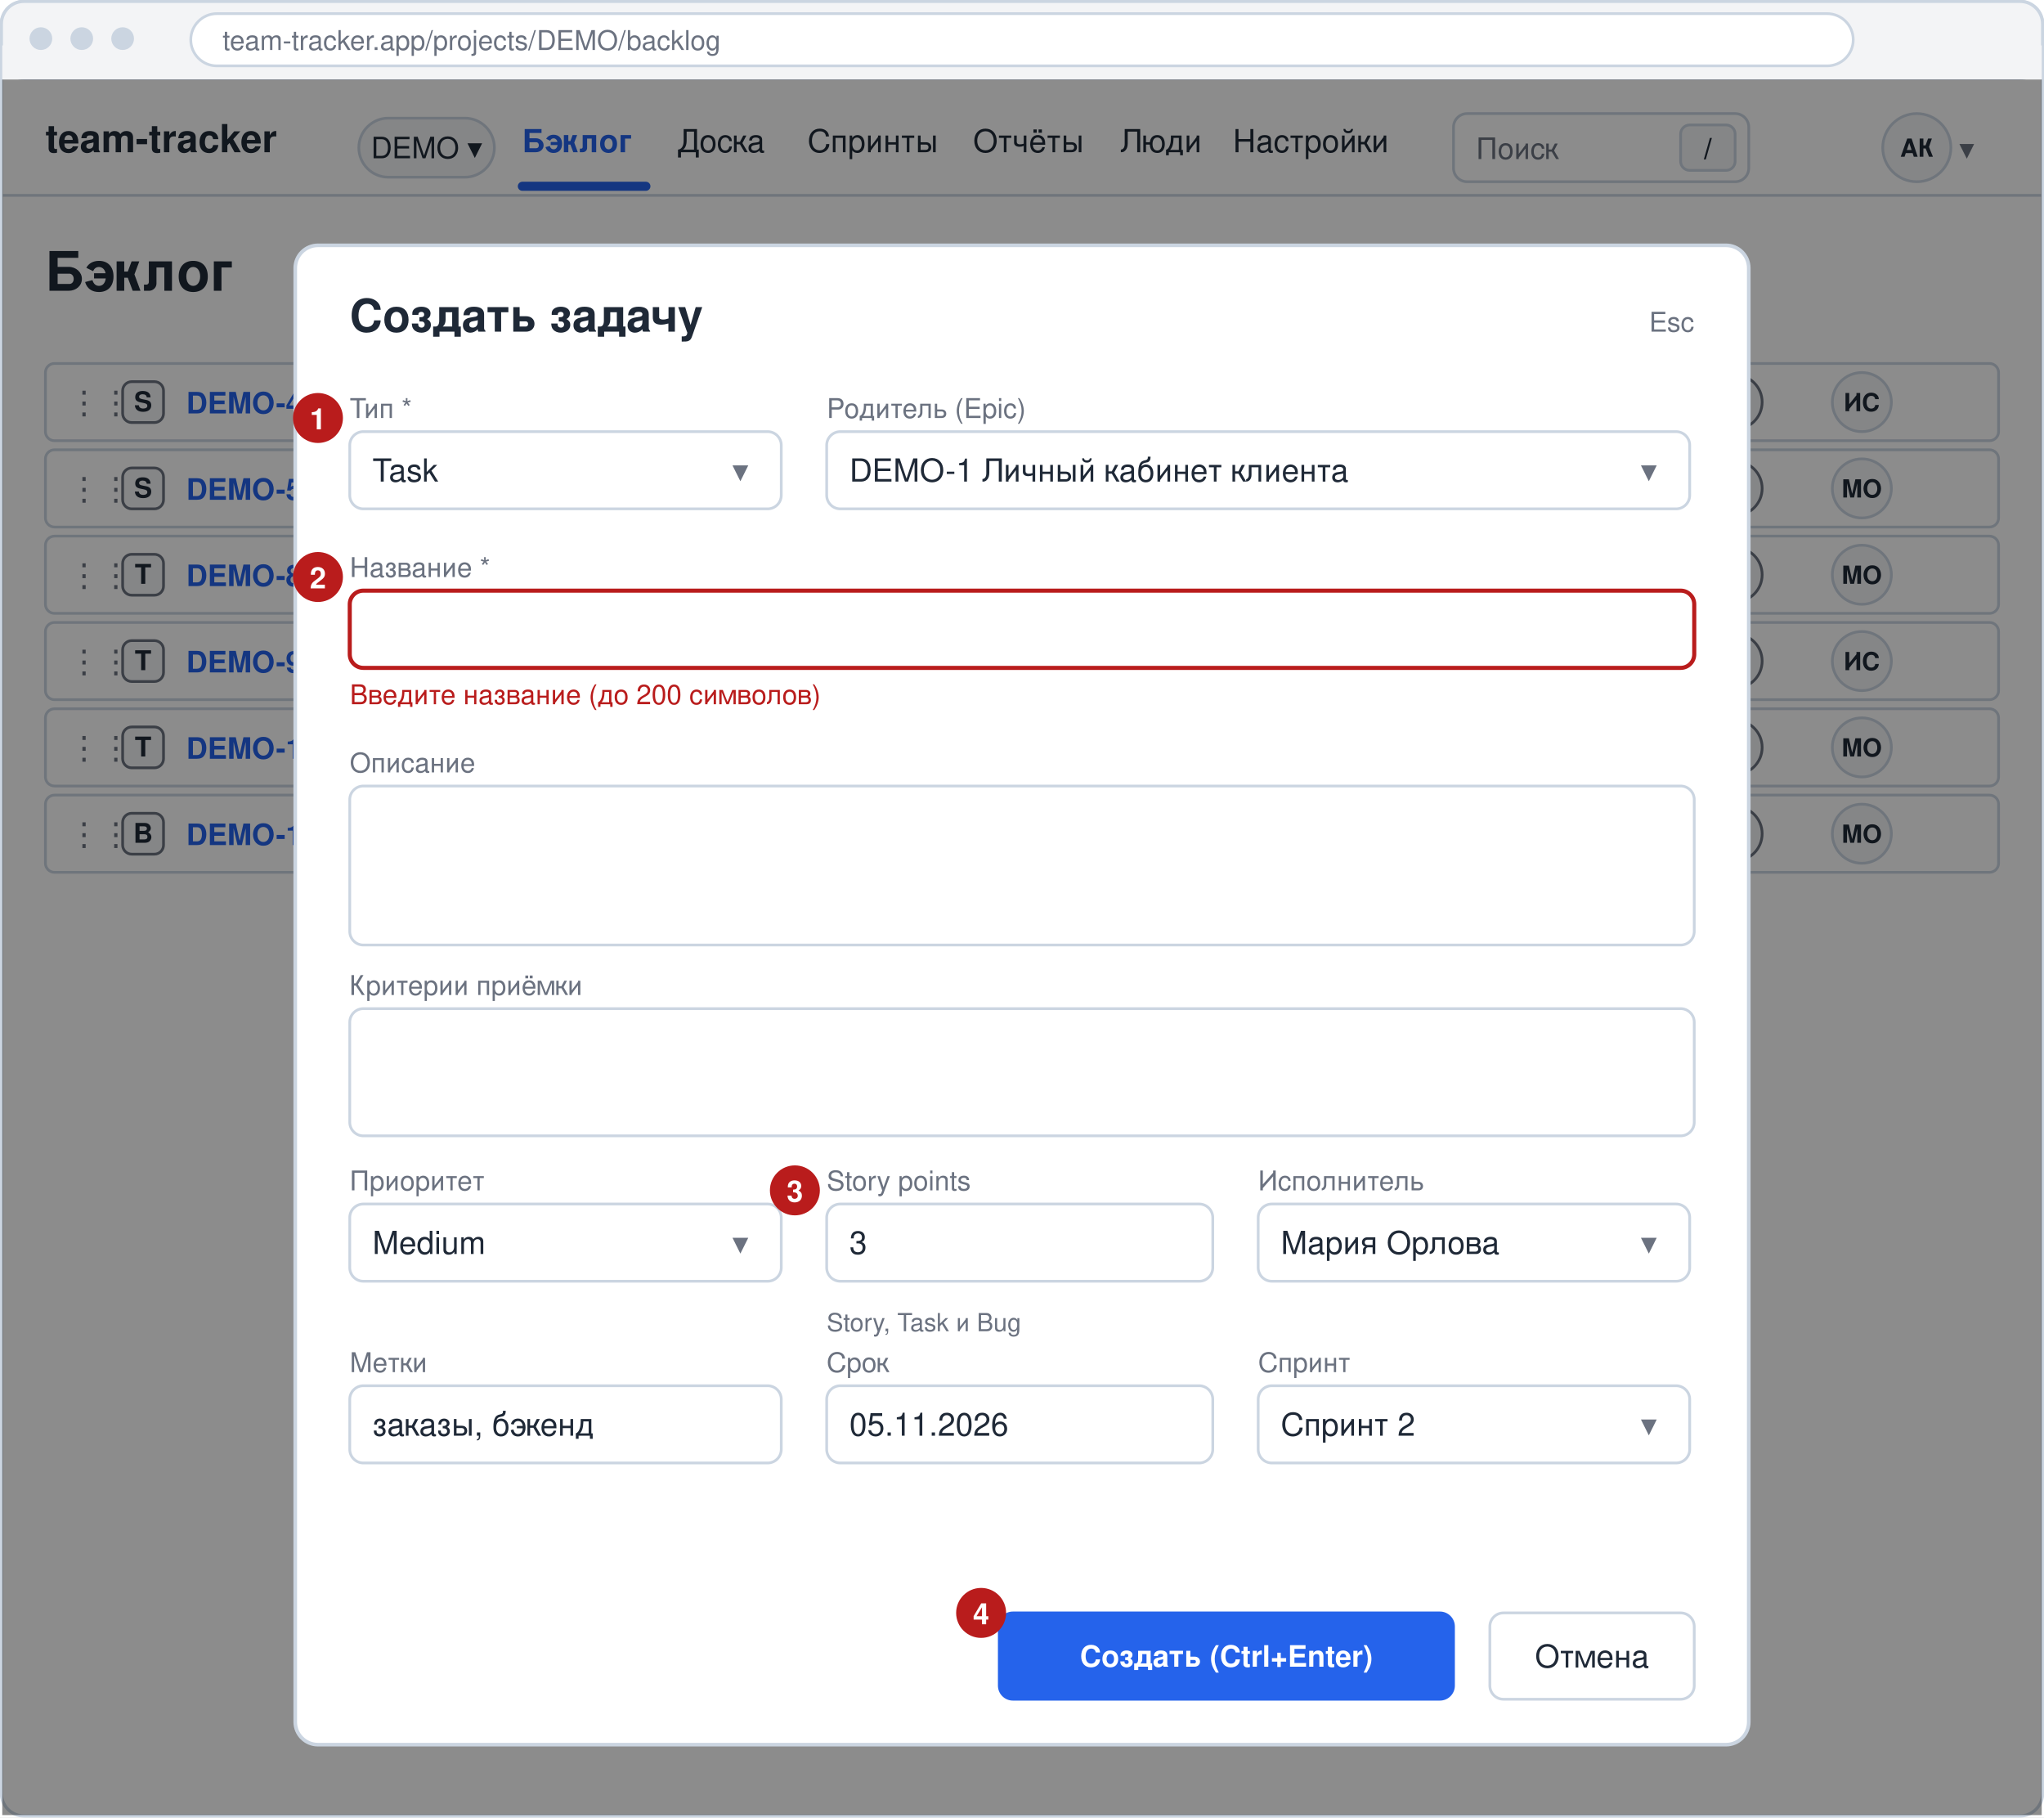
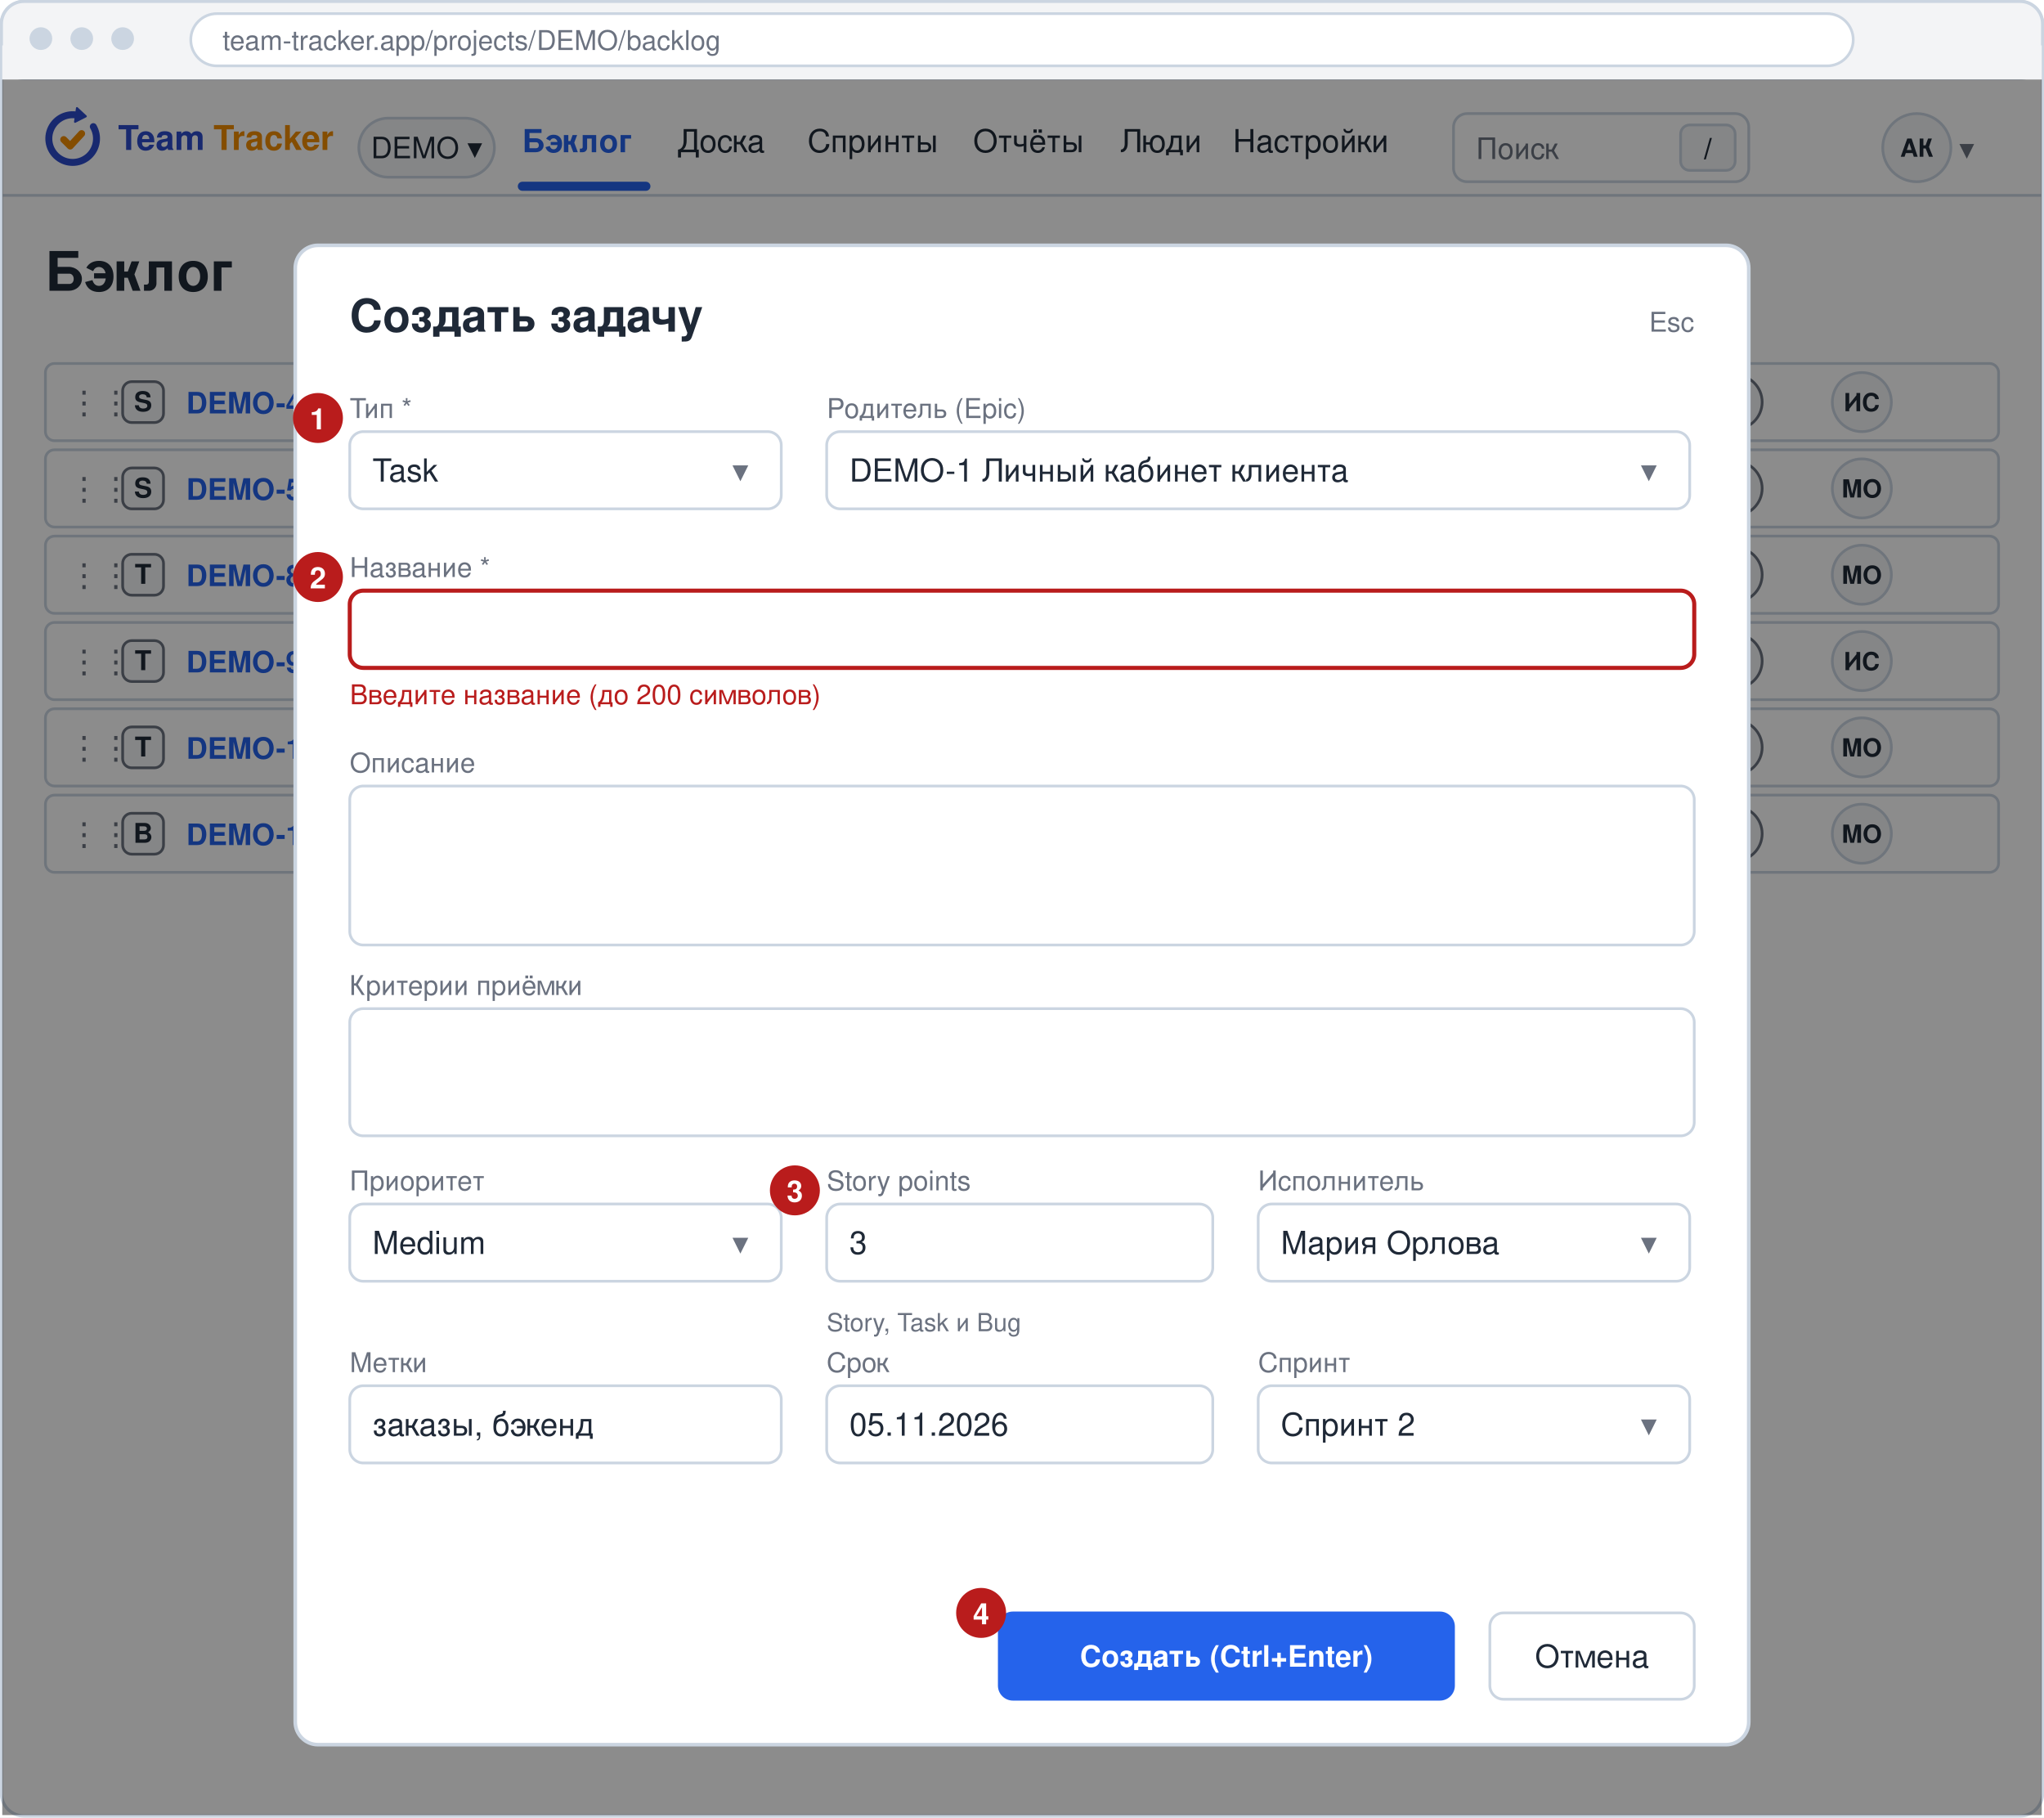
<svg xmlns="http://www.w3.org/2000/svg" width="900" height="800" viewBox="0 0 900 800" font-family="Helvetica, Arial, 'Segoe UI', 'DejaVu Sans', sans-serif" role="img" aria-label="Создание задачи">
  <rect width="900" height="800" fill="#ffffff" />
  <rect x="0.6" y="0.6" width="898.8" height="798.8" rx="10" fill="#ffffff" stroke="#cbd5e1" stroke-width="1.4" />
  <rect x="0.6" y="0.6" width="898.8" height="34" rx="10" fill="#f3f4f6" stroke="#cbd5e1" stroke-width="1.4" />
  <rect x="1" y="20" width="898" height="15" rx="0" fill="#f3f4f6" />
  <circle cx="18" cy="17" r="5" fill="#cbd5e1" />
  <circle cx="36" cy="17" r="5" fill="#cbd5e1" />
  <circle cx="54" cy="17" r="5" fill="#cbd5e1" />
  <rect x="84" y="6" width="732" height="23" rx="11.5" fill="#ffffff" stroke="#cbd5e1" stroke-width="1.2" />
  <text x="98" y="22" text-anchor="start" font-size="12" fill="#6b7280">team-tracker.app/projects/DEMO/backlog</text>
  <line x1="1" y1="86" x2="899" y2="86" stroke="#cbd5e1" stroke-width="1.2" />
-   <text x="20" y="67" text-anchor="start" font-size="17" font-weight="bold" fill="#1f2937">team-tracker</text>
+   <g transform="translate(18 47) scale(0.4375)">
+     <path d="M52.78 20 A24 24 0 1 1 35.34 8.23" fill="none" stroke="#2B4ACB" stroke-width="7" stroke-linecap="round" />
+     <polygon points="45.24,9.62 36.31,1.30 34.37,15.16" fill="#2B4ACB" stroke="#2B4ACB" stroke-width="2" stroke-linejoin="round" />
+     <polyline points="23,33 29.5,39.5 41,27" fill="none" stroke="#F08C00" stroke-width="7" stroke-linecap="round" stroke-linejoin="round" />
+   </g>
+   <text x="52" y="66" text-anchor="start" font-size="15" font-weight="bold" fill="#2B4ACB">Team</text>
+   <text x="94" y="66" text-anchor="start" font-size="15" font-weight="bold" fill="#F08C00">Tracker</text>
  <rect x="158" y="52" width="59.68" height="26" rx="13.0" fill="#f3f4f6" stroke="#cbd5e1" stroke-width="1.2" />
  <text x="187.84" y="69.68" text-anchor="middle" font-size="13" fill="#1f2937">DEMO ▾</text>
  <text x="230" y="67" text-anchor="start" font-size="14" font-weight="bold" fill="#2563eb">Бэклог</text>
  <rect x="228" y="80" width="58.4" height="4" rx="2" fill="#2563eb" />
  <text x="298.4" y="67" text-anchor="start" font-size="14" fill="#1f2937">Доска</text>
  <text x="355.6" y="67" text-anchor="start" font-size="14" fill="#1f2937">Спринты</text>
  <text x="428.48" y="67" text-anchor="start" font-size="14" fill="#1f2937">Отчёты</text>
  <text x="493.52" y="67" text-anchor="start" font-size="14" fill="#1f2937">Люди</text>
  <text x="542.88" y="67" text-anchor="start" font-size="14" fill="#1f2937">Настройки</text>
  <rect x="640" y="50" width="130" height="30" rx="6" fill="#ffffff" stroke="#cbd5e1" stroke-width="1.2" />
  <text x="650" y="70" text-anchor="start" font-size="13" fill="#6b7280">Поиск</text>
  <rect x="740" y="55" width="24" height="20" rx="4" fill="#f3f4f6" stroke="#cbd5e1" stroke-width="1.2" />
  <text x="752" y="70" text-anchor="middle" font-size="13" font-weight="bold" fill="#1f2937">/</text>
  <circle cx="844" cy="65" r="15" fill="#f3f4f6" stroke="#cbd5e1" stroke-width="1.2" />
  <text x="844" y="69" text-anchor="middle" font-size="11" font-weight="bold" fill="#1f2937">АК</text>
  <text x="866" y="70" text-anchor="middle" font-size="13" fill="#6b7280">▾</text>
  <text x="20" y="128" text-anchor="start" font-size="24" font-weight="bold" fill="#1f2937">Бэклог</text>
  <rect x="20" y="160" width="860" height="34" rx="4" fill="#ffffff" stroke="#cbd5e1" stroke-width="1.2" />
  <text x="30" y="182" text-anchor="start" font-size="14" fill="#6b7280">⋮⋮</text>
  <rect x="54" y="168" width="18" height="18" rx="4" fill="#f3f4f6" stroke="#6b7280" stroke-width="1.2" />
  <text x="63.0" y="181" text-anchor="middle" font-size="12" font-weight="bold" fill="#1f2937">S</text>
  <text x="82" y="182" text-anchor="start" font-size="13" font-weight="bold" fill="#2563eb">DEMO-4</text>
  <text x="155" y="182" text-anchor="start" font-size="14" fill="#1f2937">Смена пароля</text>
  <rect x="510.2" y="166" width="59.2" height="22" rx="11.0" fill="#ffffff" stroke="#cbd5e1" stroke-width="1.2" />
  <text x="539.8" y="181.32" text-anchor="middle" font-size="12" font-weight="bold" fill="#b91c1c">▲ High</text>
  <rect x="622.0" y="166" width="89.92" height="22" rx="11.0" fill="#dbeafe" stroke="#cbd5e1" stroke-width="1.2" />
  <text x="666.96" y="181.32" text-anchor="middle" font-size="12" fill="#1f2937">In Progress</text>
  <circle cx="763.9" cy="177" r="12" fill="#f3f4f6" stroke="#6b7280" stroke-width="1.2" />
  <text x="763.9" y="181.5" text-anchor="middle" font-size="12" font-weight="bold" fill="#1f2937">5</text>
  <circle cx="819.8" cy="177" r="13" fill="#f3f4f6" stroke="#cbd5e1" stroke-width="1.2" />
  <text x="819.8" y="181" text-anchor="middle" font-size="11" font-weight="bold" fill="#1f2937">ИС</text>
  <rect x="20" y="198" width="860" height="34" rx="4" fill="#ffffff" stroke="#cbd5e1" stroke-width="1.2" />
  <text x="30" y="220" text-anchor="start" font-size="14" fill="#6b7280">⋮⋮</text>
  <rect x="54" y="206" width="18" height="18" rx="4" fill="#f3f4f6" stroke="#6b7280" stroke-width="1.2" />
  <text x="63.0" y="219" text-anchor="middle" font-size="12" font-weight="bold" fill="#1f2937">S</text>
  <text x="82" y="220" text-anchor="start" font-size="13" font-weight="bold" fill="#2563eb">DEMO-5</text>
  <text x="155" y="220" text-anchor="start" font-size="14" fill="#1f2937">История заказов</text>
  <rect x="510.2" y="204" width="69.76" height="22" rx="11.0" fill="#ffffff" stroke="#cbd5e1" stroke-width="1.2" />
  <text x="545.08" y="219.32" text-anchor="middle" font-size="12" fill="#1f2937">■ Medium</text>
  <rect x="622.0" y="204" width="49.6" height="22" rx="11.0" fill="#e0e7ff" stroke="#cbd5e1" stroke-width="1.2" />
  <text x="646.8" y="219.32" text-anchor="middle" font-size="12" fill="#1f2937">To Do</text>
  <circle cx="763.9" cy="215" r="12" fill="#f3f4f6" stroke="#6b7280" stroke-width="1.2" />
  <text x="763.9" y="219.5" text-anchor="middle" font-size="12" font-weight="bold" fill="#1f2937">8</text>
  <circle cx="819.8" cy="215" r="13" fill="#f3f4f6" stroke="#cbd5e1" stroke-width="1.2" />
  <text x="819.8" y="219" text-anchor="middle" font-size="11" font-weight="bold" fill="#1f2937">МО</text>
  <rect x="20" y="236" width="860" height="34" rx="4" fill="#ffffff" stroke="#cbd5e1" stroke-width="1.2" />
  <text x="30" y="258" text-anchor="start" font-size="14" fill="#6b7280">⋮⋮</text>
  <rect x="54" y="244" width="18" height="18" rx="4" fill="#f3f4f6" stroke="#6b7280" stroke-width="1.2" />
  <text x="63.0" y="257" text-anchor="middle" font-size="12" font-weight="bold" fill="#1f2937">T</text>
  <text x="82" y="258" text-anchor="start" font-size="13" font-weight="bold" fill="#2563eb">DEMO-8</text>
  <text x="155" y="258" text-anchor="start" font-size="14" fill="#1f2937">Вёрстка страницы профиля</text>
  <rect x="510.2" y="242" width="69.76" height="22" rx="11.0" fill="#ffffff" stroke="#cbd5e1" stroke-width="1.2" />
  <text x="545.08" y="257.32" text-anchor="middle" font-size="12" fill="#1f2937">■ Medium</text>
  <rect x="622.0" y="242" width="56.32" height="22" rx="11.0" fill="#fef3c7" stroke="#cbd5e1" stroke-width="1.2" />
  <text x="650.16" y="257.32" text-anchor="middle" font-size="12" fill="#1f2937">Review</text>
  <circle cx="763.9" cy="253" r="12" fill="#f3f4f6" stroke="#6b7280" stroke-width="1.2" />
  <text x="763.9" y="257.5" text-anchor="middle" font-size="12" font-weight="bold" fill="#1f2937">2</text>
  <circle cx="819.8" cy="253" r="13" fill="#f3f4f6" stroke="#cbd5e1" stroke-width="1.2" />
  <text x="819.8" y="257" text-anchor="middle" font-size="11" font-weight="bold" fill="#1f2937">МО</text>
  <rect x="20" y="274" width="860" height="34" rx="4" fill="#ffffff" stroke="#cbd5e1" stroke-width="1.2" />
  <text x="30" y="296" text-anchor="start" font-size="14" fill="#6b7280">⋮⋮</text>
  <rect x="54" y="282" width="18" height="18" rx="4" fill="#f3f4f6" stroke="#6b7280" stroke-width="1.2" />
  <text x="63.0" y="295" text-anchor="middle" font-size="12" font-weight="bold" fill="#1f2937">T</text>
  <text x="82" y="296" text-anchor="start" font-size="13" font-weight="bold" fill="#2563eb">DEMO-9</text>
  <text x="155" y="296" text-anchor="start" font-size="14" fill="#1f2937">Форма смены пароля</text>
  <rect x="510.2" y="280" width="59.2" height="22" rx="11.0" fill="#ffffff" stroke="#cbd5e1" stroke-width="1.2" />
  <text x="539.8" y="295.32" text-anchor="middle" font-size="12" font-weight="bold" fill="#b91c1c">▲ High</text>
  <rect x="622.0" y="280" width="89.92" height="22" rx="11.0" fill="#dbeafe" stroke="#cbd5e1" stroke-width="1.2" />
  <text x="666.96" y="295.32" text-anchor="middle" font-size="12" fill="#1f2937">In Progress</text>
  <circle cx="763.9" cy="291" r="12" fill="#f3f4f6" stroke="#6b7280" stroke-width="1.2" />
  <text x="763.9" y="295.5" text-anchor="middle" font-size="12" font-weight="bold" fill="#1f2937">3</text>
  <circle cx="819.8" cy="291" r="13" fill="#f3f4f6" stroke="#cbd5e1" stroke-width="1.2" />
  <text x="819.8" y="295" text-anchor="middle" font-size="11" font-weight="bold" fill="#1f2937">ИС</text>
  <rect x="20" y="312" width="860" height="34" rx="4" fill="#ffffff" stroke="#cbd5e1" stroke-width="1.2" />
  <text x="30" y="334" text-anchor="start" font-size="14" fill="#6b7280">⋮⋮</text>
  <rect x="54" y="320" width="18" height="18" rx="4" fill="#f3f4f6" stroke="#6b7280" stroke-width="1.2" />
  <text x="63.0" y="333" text-anchor="middle" font-size="12" font-weight="bold" fill="#1f2937">T</text>
  <text x="82" y="334" text-anchor="start" font-size="13" font-weight="bold" fill="#2563eb">DEMO-10</text>
  <text x="155" y="334" text-anchor="start" font-size="14" fill="#1f2937">Письмо о смене пароля</text>
  <rect x="510.2" y="318" width="69.76" height="22" rx="11.0" fill="#ffffff" stroke="#cbd5e1" stroke-width="1.2" />
  <text x="545.08" y="333.32" text-anchor="middle" font-size="12" fill="#1f2937">■ Medium</text>
  <rect x="622.0" y="318" width="49.6" height="22" rx="11.0" fill="#e0e7ff" stroke="#cbd5e1" stroke-width="1.2" />
  <text x="646.8" y="333.32" text-anchor="middle" font-size="12" fill="#1f2937">To Do</text>
  <circle cx="763.9" cy="329" r="12" fill="#f3f4f6" stroke="#6b7280" stroke-width="1.2" />
  <text x="763.9" y="333.5" text-anchor="middle" font-size="12" font-weight="bold" fill="#1f2937">2</text>
  <circle cx="819.8" cy="329" r="13" fill="#f3f4f6" stroke="#cbd5e1" stroke-width="1.2" />
  <text x="819.8" y="333" text-anchor="middle" font-size="11" font-weight="bold" fill="#1f2937">МО</text>
  <rect x="20" y="350" width="860" height="34" rx="4" fill="#ffffff" stroke="#cbd5e1" stroke-width="1.2" />
  <text x="30" y="372" text-anchor="start" font-size="14" fill="#6b7280">⋮⋮</text>
  <rect x="54" y="358" width="18" height="18" rx="4" fill="#f3f4f6" stroke="#6b7280" stroke-width="1.2" />
  <text x="63.0" y="371" text-anchor="middle" font-size="12" font-weight="bold" fill="#1f2937">B</text>
  <text x="82" y="372" text-anchor="start" font-size="13" font-weight="bold" fill="#2563eb">DEMO-13</text>
  <text x="155" y="372" text-anchor="start" font-size="14" fill="#1f2937">Валидация e-mail отвергает адреса с «+»</text>
  <rect x="510.2" y="356" width="88.0" height="22" rx="11.0" fill="#ffffff" stroke="#cbd5e1" stroke-width="1.2" />
  <text x="554.2" y="371.32" text-anchor="middle" font-size="12" font-weight="bold" fill="#b91c1c">▲▲ Highest</text>
  <rect x="622.0" y="356" width="56.32" height="22" rx="11.0" fill="#fef3c7" stroke="#cbd5e1" stroke-width="1.2" />
  <text x="650.16" y="371.32" text-anchor="middle" font-size="12" fill="#1f2937">Review</text>
  <circle cx="763.9" cy="367" r="12" fill="#f3f4f6" stroke="#6b7280" stroke-width="1.2" />
  <text x="763.9" y="371.5" text-anchor="middle" font-size="12" font-weight="bold" fill="#1f2937">1</text>
  <circle cx="819.8" cy="367" r="13" fill="#f3f4f6" stroke="#cbd5e1" stroke-width="1.2" />
  <text x="819.8" y="371" text-anchor="middle" font-size="11" font-weight="bold" fill="#1f2937">МО</text>
  <rect x="1" y="35" width="898" height="764" rx="0" fill="#000000" fill-opacity="0.45" />
  <rect x="130" y="108" width="640" height="660" rx="10" fill="#ffffff" stroke="#cbd5e1" stroke-width="1.6" />
  <text x="154" y="146" text-anchor="start" font-size="20" font-weight="bold" fill="#1f2937">Создать задачу</text>
  <text x="746" y="146" text-anchor="end" font-size="12" fill="#6b7280">Esc</text>
  <text x="154" y="184" text-anchor="start" font-size="12" fill="#6b7280">Тип *</text>
  <rect x="154" y="190" width="190" height="34" rx="6" fill="#ffffff" stroke="#cbd5e1" stroke-width="1.2" />
  <text x="164" y="212" text-anchor="start" font-size="14" fill="#1f2937">Task</text>
  <text x="326" y="212.0" text-anchor="middle" font-size="14" fill="#6b7280">▾</text>
  <text x="364" y="184" text-anchor="start" font-size="12" fill="#6b7280">Родитель (Epic)</text>
  <rect x="364" y="190" width="380" height="34" rx="6" fill="#ffffff" stroke="#cbd5e1" stroke-width="1.2" />
  <text x="374" y="212" text-anchor="start" font-size="14" fill="#1f2937">DEMO-1 Личный кабинет клиента</text>
  <text x="726" y="212.0" text-anchor="middle" font-size="14" fill="#6b7280">▾</text>
  <circle cx="140" cy="184" r="11" fill="#b91c1c" />
  <text x="140" y="189" text-anchor="middle" font-size="13" font-weight="bold" fill="#ffffff">1</text>
  <text x="154" y="254" text-anchor="start" font-size="12" fill="#6b7280">Название *</text>
  <rect x="154" y="260" width="592" height="34" rx="6" fill="#ffffff" stroke="#b91c1c" stroke-width="1.8" />
  <text x="154" y="310" text-anchor="start" font-size="12" fill="#b91c1c">Введите название (до 200 символов)</text>
  <circle cx="140" cy="254" r="11" fill="#b91c1c" />
  <text x="140" y="259" text-anchor="middle" font-size="13" font-weight="bold" fill="#ffffff">2</text>
  <text x="154" y="340" text-anchor="start" font-size="12" fill="#6b7280">Описание</text>
  <rect x="154" y="346" width="592" height="70" rx="6" fill="#ffffff" stroke="#cbd5e1" stroke-width="1.2" />
  <text x="154" y="438" text-anchor="start" font-size="12" fill="#6b7280">Критерии приёмки</text>
  <rect x="154" y="444" width="592" height="56" rx="6" fill="#ffffff" stroke="#cbd5e1" stroke-width="1.2" />
  <text x="154" y="524" text-anchor="start" font-size="12" fill="#6b7280">Приоритет</text>
  <rect x="154" y="530" width="190" height="34" rx="6" fill="#ffffff" stroke="#cbd5e1" stroke-width="1.2" />
  <text x="164" y="552" text-anchor="start" font-size="14" fill="#1f2937">Medium</text>
  <text x="326" y="552.0" text-anchor="middle" font-size="14" fill="#6b7280">▾</text>
  <text x="364" y="524" text-anchor="start" font-size="12" fill="#6b7280">Story points</text>
  <rect x="364" y="530" width="170" height="34" rx="6" fill="#ffffff" stroke="#cbd5e1" stroke-width="1.2" />
  <text x="374" y="552" text-anchor="start" font-size="14" fill="#1f2937">3</text>
  <text x="364" y="586" text-anchor="start" font-size="11" fill="#6b7280">Story, Task и Bug</text>
  <circle cx="350" cy="524" r="11" fill="#b91c1c" />
  <text x="350" y="529" text-anchor="middle" font-size="13" font-weight="bold" fill="#ffffff">3</text>
  <text x="554" y="524" text-anchor="start" font-size="12" fill="#6b7280">Исполнитель</text>
  <rect x="554" y="530" width="190" height="34" rx="6" fill="#ffffff" stroke="#cbd5e1" stroke-width="1.2" />
  <text x="564" y="552" text-anchor="start" font-size="14" fill="#1f2937">Мария Орлова</text>
  <text x="726" y="552.0" text-anchor="middle" font-size="14" fill="#6b7280">▾</text>
  <text x="154" y="604" text-anchor="start" font-size="12" fill="#6b7280">Метки</text>
  <rect x="154" y="610" width="190" height="34" rx="6" fill="#ffffff" stroke="#cbd5e1" stroke-width="1.2" />
  <text x="164" y="632" text-anchor="start" font-size="14" fill="#1f2937">заказы, бэкенд</text>
  <text x="364" y="604" text-anchor="start" font-size="12" fill="#6b7280">Срок</text>
  <rect x="364" y="610" width="170" height="34" rx="6" fill="#ffffff" stroke="#cbd5e1" stroke-width="1.2" />
  <text x="374" y="632" text-anchor="start" font-size="14" fill="#1f2937">05.11.2026</text>
  <text x="554" y="604" text-anchor="start" font-size="12" fill="#6b7280">Спринт</text>
  <rect x="554" y="610" width="190" height="34" rx="6" fill="#ffffff" stroke="#cbd5e1" stroke-width="1.2" />
  <text x="564" y="632" text-anchor="start" font-size="14" fill="#1f2937">Спринт 2</text>
  <text x="726" y="632.0" text-anchor="middle" font-size="14" fill="#6b7280">▾</text>
  <rect x="440" y="710" width="200" height="38" rx="6" fill="#2563eb" stroke="#2563eb" stroke-width="1.2" />
  <text x="540.0" y="733.68" text-anchor="middle" font-size="13" font-weight="bold" fill="#ffffff">Создать  (Ctrl+Enter)</text>
  <rect x="656" y="710" width="90" height="38" rx="6" fill="#ffffff" stroke="#cbd5e1" stroke-width="1.2" />
  <text x="701.0" y="734.04" text-anchor="middle" font-size="14" fill="#1f2937">Отмена</text>
  <circle cx="432" cy="710" r="11" fill="#b91c1c" />
  <text x="432" y="715" text-anchor="middle" font-size="13" font-weight="bold" fill="#ffffff">4</text>
</svg>
